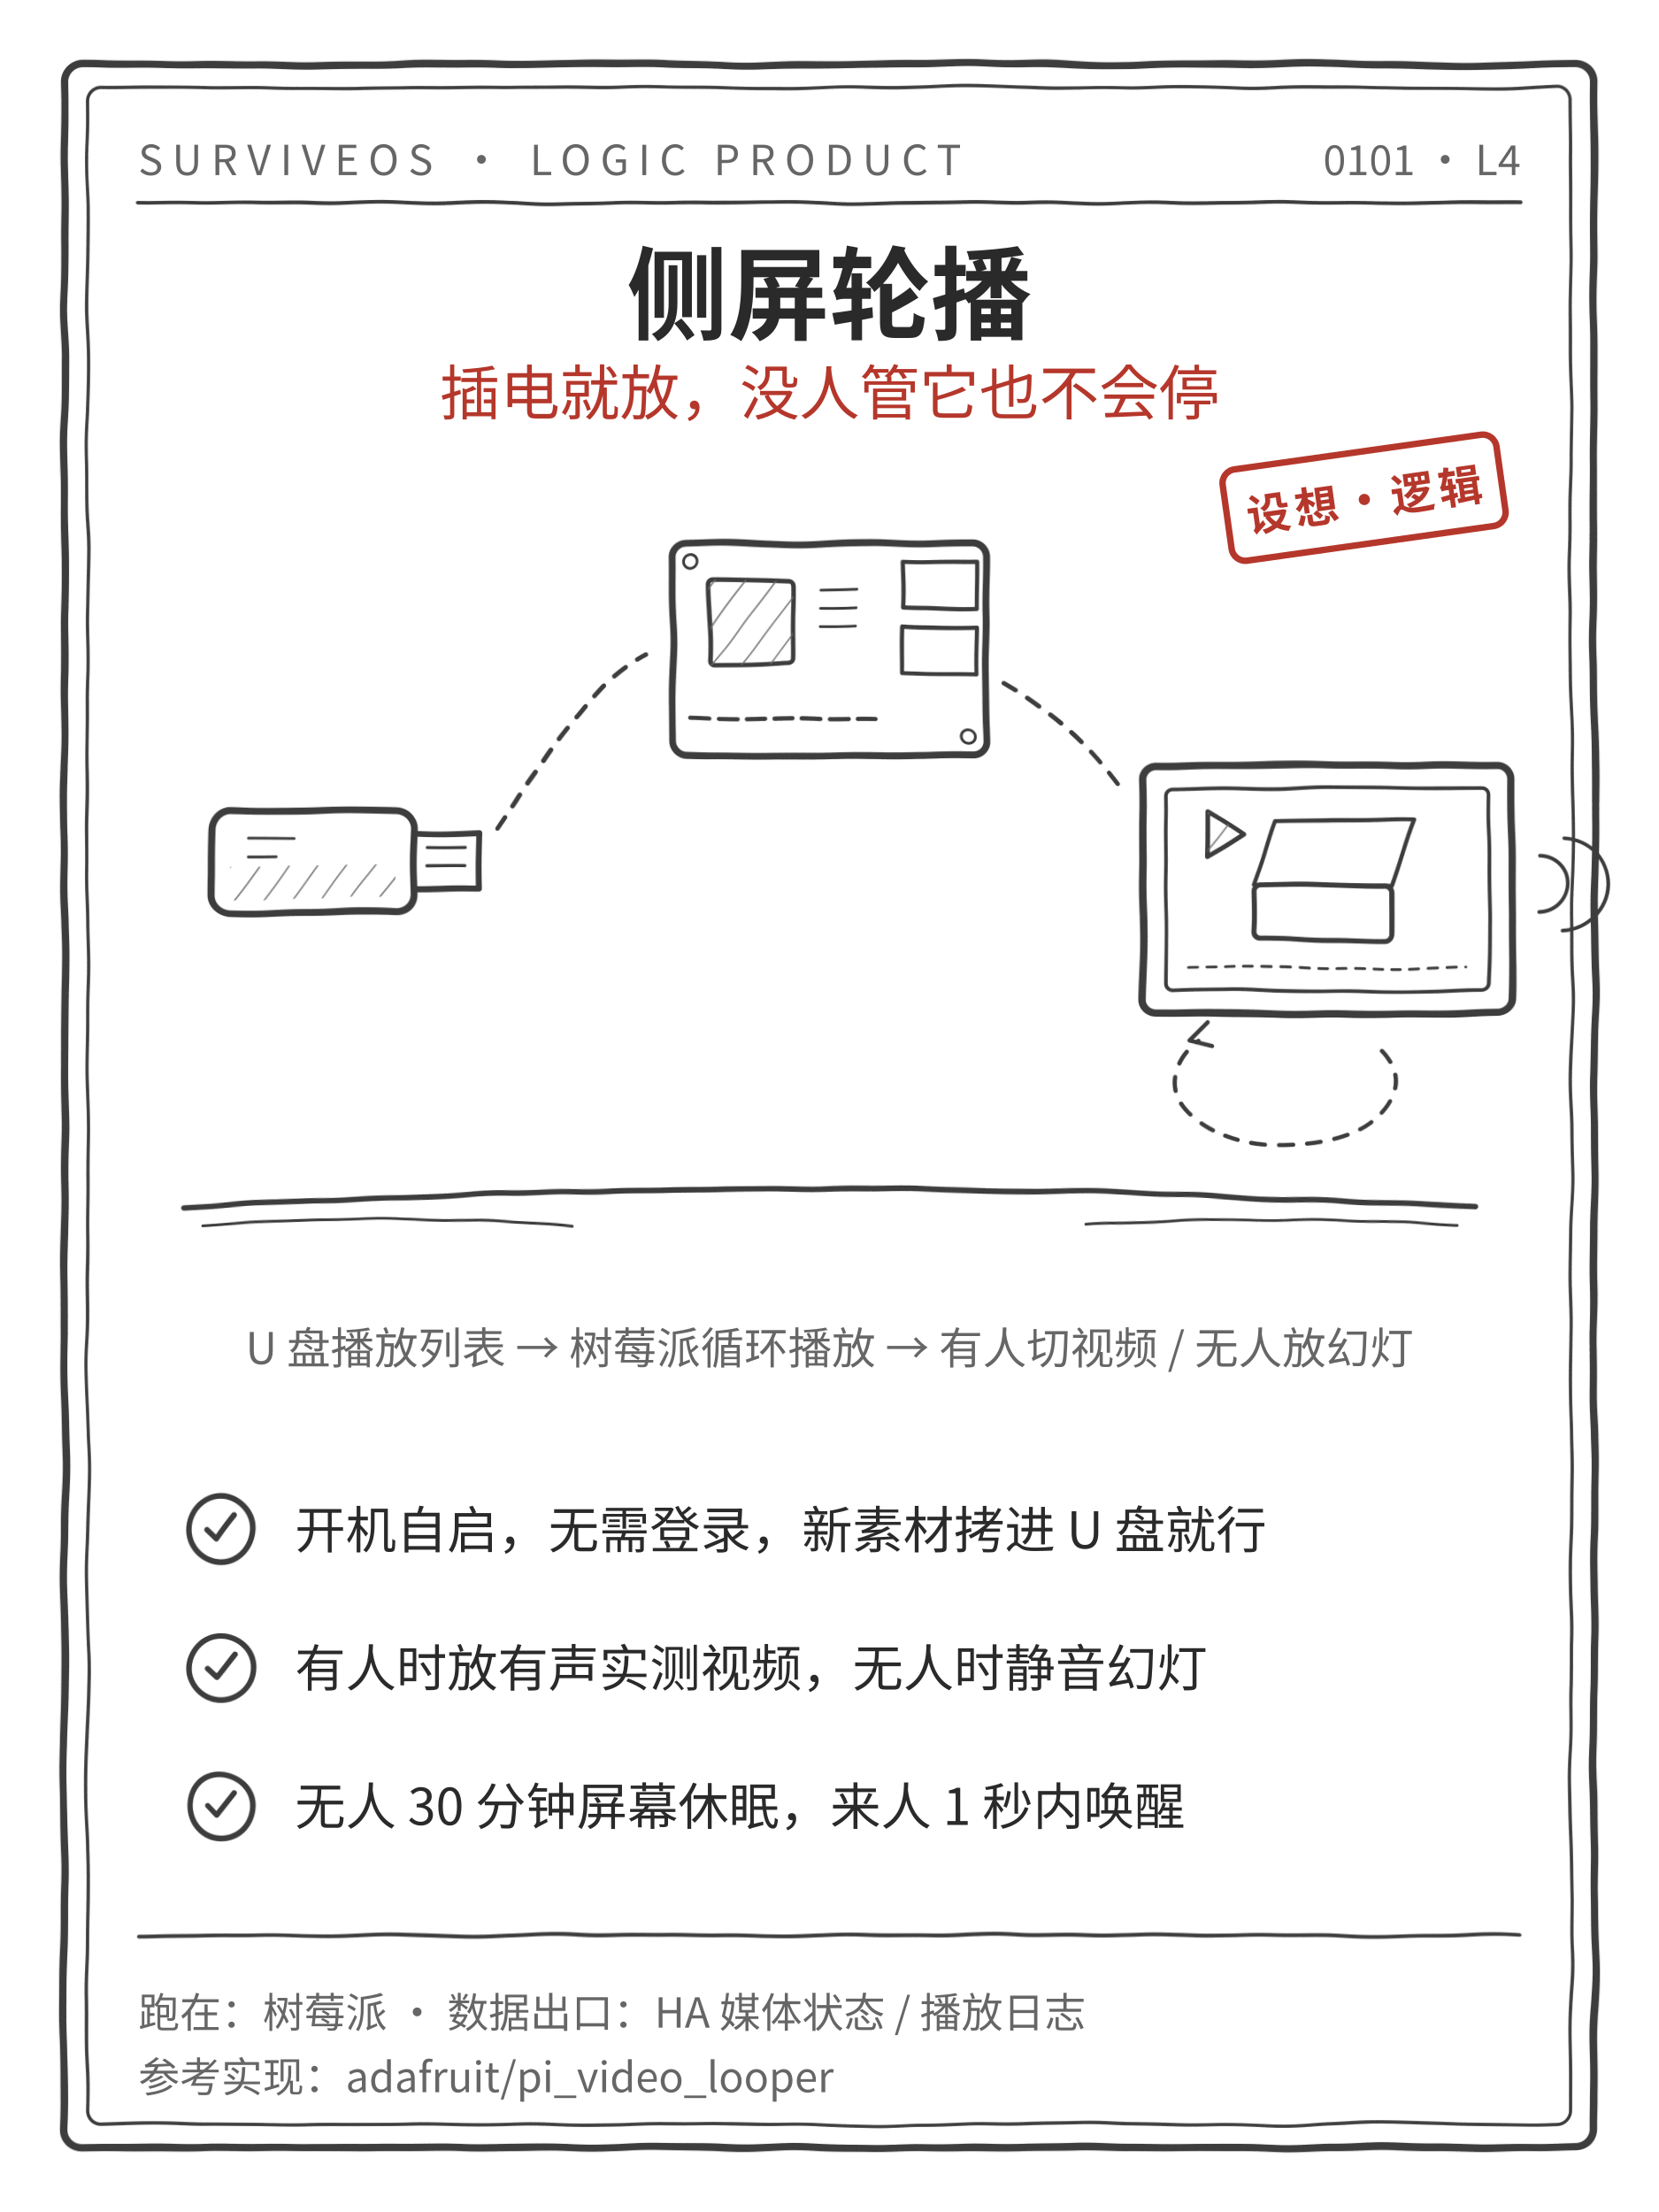
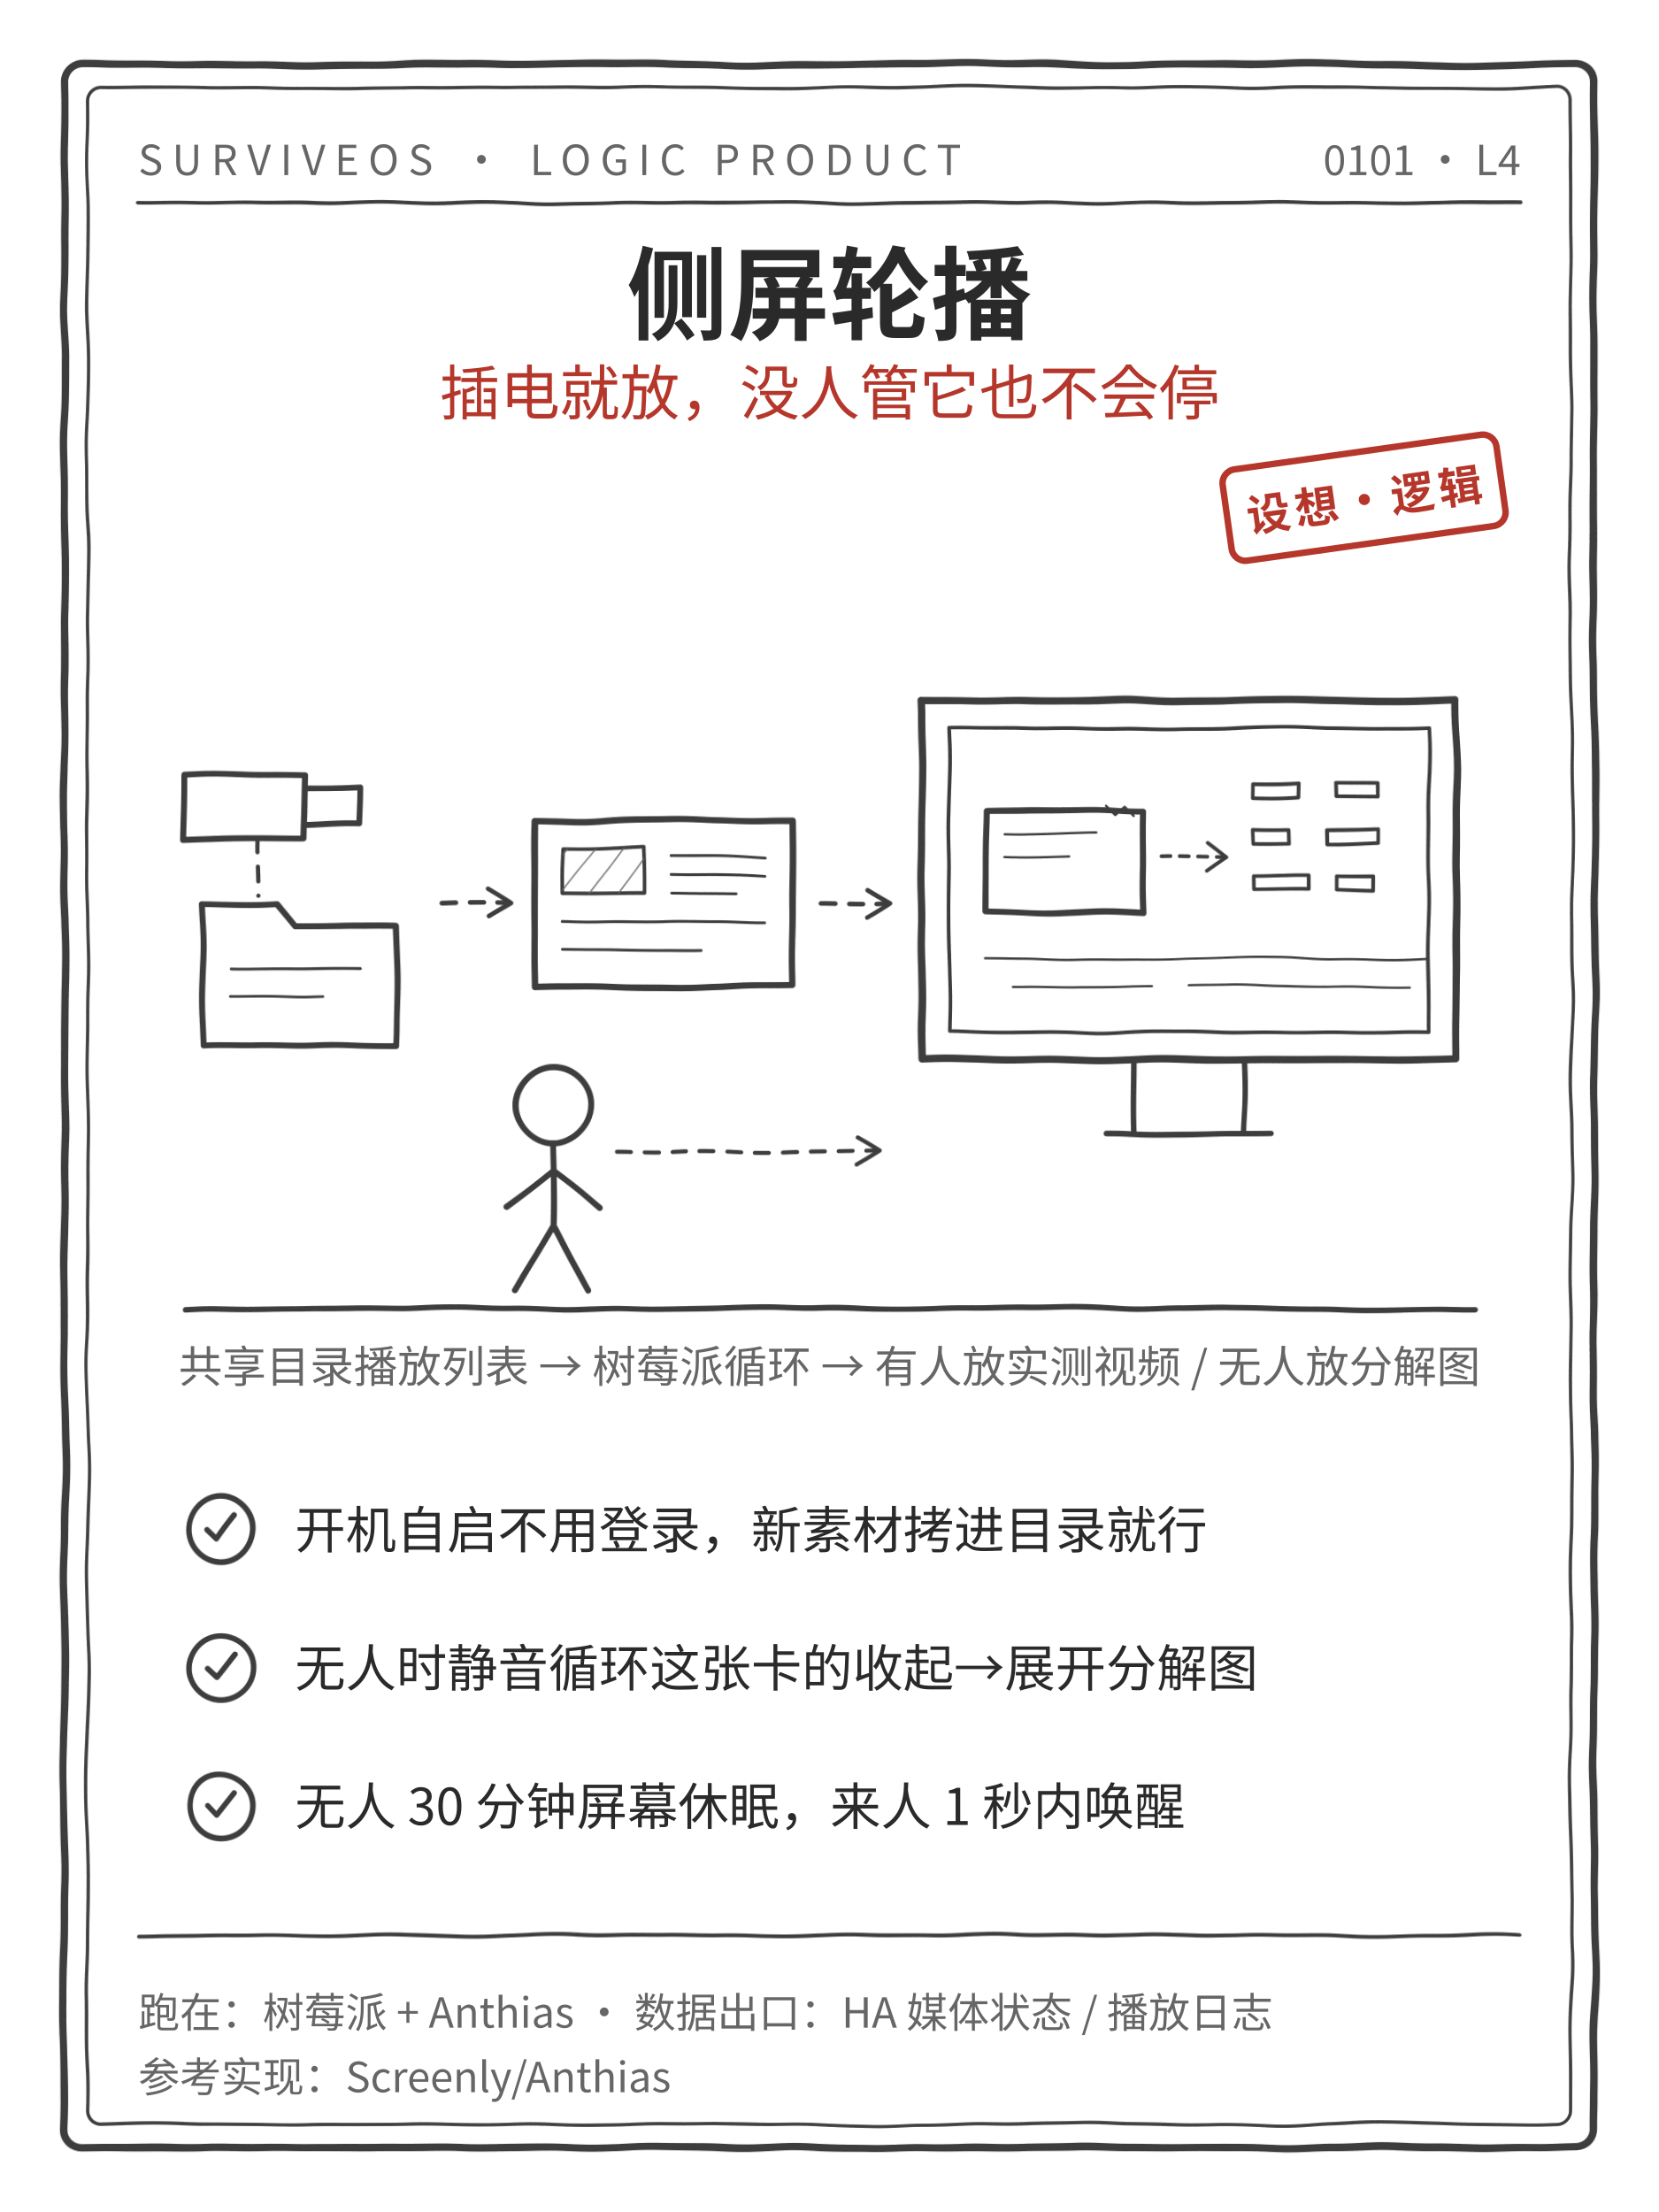
<svg xmlns="http://www.w3.org/2000/svg" viewBox="0 0 360 480" width="360" height="480" font-family="'Noto Sans SC','PingFang SC','Noto Sans CJK SC',sans-serif">
  <defs>
    <filter id="p0101-4p-pencil" x="-5%" y="-5%" width="110%" height="110%">
      <feTurbulence type="fractalNoise" baseFrequency="0.045" numOctaves="2" seed="10" result="n" />
      <feDisplacementMap in="SourceGraphic" in2="n" scale="1.4" xChannelSelector="R" yChannelSelector="G" />
    </filter>
    <pattern id="p0101-4p-shade" width="5" height="5" patternUnits="userSpaceOnUse" patternTransform="rotate(38)">
      <line x1="0" y1="0" x2="0" y2="5" stroke="#6b6b6b" stroke-width="0.7" stroke-opacity="0.8" />
    </pattern>
-     <pattern id="p0101-4p-dots" width="6" height="6" patternUnits="userSpaceOnUse">
-       <circle cx="3" cy="3" r="0.7" fill="#7a7a7a" />
-     </pattern>
  </defs>
  <g filter="url(#p0101-4p-pencil)" stroke="#3d3d3d" fill="none" stroke-linecap="round" stroke-linejoin="round">
    <rect x="14" y="14" width="332" height="452" rx="4" stroke-width="1.6" />
    <rect x="19" y="19" width="322" height="442" rx="3" stroke-width="0.7" />
    <path d="M30 44 H330" stroke-width="0.8" />
-     <rect x="46" y="176" width="44" height="22" rx="4" stroke-width="1.5" />
-     <rect x="90" y="181" width="14" height="12" stroke-width="1.3" />
-     <path d="M93 184 h8 M93 188 h8" stroke-width="0.7" />
-     <rect x="50" y="188" width="36" height="7" fill="url(#p0101-4p-shade)" stroke="none" />
-     <path d="M54 182 h10 M54 186 h6" stroke-width="0.6" />
-     <rect x="146" y="118" width="68" height="46" rx="3" stroke-width="1.5" />
-     <rect x="154" y="126" width="18" height="18" rx="1" stroke-width="1" />
-     <rect x="154" y="126" width="18" height="18" fill="url(#p0101-4p-shade)" stroke="none" />
-     <rect x="196" y="122" width="16" height="10" stroke-width="0.9" />
-     <rect x="196" y="136" width="16" height="10" stroke-width="0.9" />
-     <path d="M150 156 h4 M156 156 h4 M162 156 h4 M168 156 h4 M174 156 h4 M180 156 h4 M186 156 h4" stroke-width="0.9" />
-     <path d="M178 128 h8 M178 132 h8 M178 136 h8" stroke-width="0.6" />
-     <circle cx="150" cy="122" r="1.5" stroke-width="0.6" />
-     <circle cx="210" cy="160" r="1.5" stroke-width="0.6" />
-     <rect x="248" y="166" width="80" height="54" rx="3" stroke-width="1.6" />
-     <rect x="253" y="171" width="70" height="44" rx="1.5" stroke-width="0.8" />
-     <rect x="272" y="192" width="30" height="12" rx="1.5" stroke-width="1.1" />
-     <path d="M272 192 L302 192 L307 178 L277 178 Z" stroke-width="0.9" />
-     <path d="M262 176 l0 10 l8 -5 Z" stroke-width="1" />
-     <path d="M262 176 l0 10 l8 -5 Z" fill="url(#p0101-4p-shade)" stroke="none" />
-     <path d="M258 210 h60" stroke-width="0.6" stroke-dasharray="2 2" />
-     <path d="M334 186 a6 6 0 0 1 0 12 M339 182 a10 10 0 0 1 0 20" stroke-width="0.8" />
-     <path d="M108 180 Q126 150 140 142" stroke-width="1" stroke-dasharray="3 3" />
-     <path d="M218 148 Q236 160 244 172" stroke-width="1" stroke-dasharray="3 3" />
-     <path d="M300 228 a24 14 0 1 1 -40 -2" stroke-width="0.9" stroke-dasharray="3 3" />
-     <path d="M258 226 l4 -4 M258 226 l5 1" stroke-width="0.9" />
-     <path d="M40 262 Q180 254 320 262" stroke-width="1.2" />
-     <path d="M44 266 q40 -3 80 0 M236 266 q40 -3 80 0" stroke-width="0.6" />
+     <path d="M40 168 h26 v14 h-26 Z M66 171 h12 v8 h-12 Z" stroke-width="1.3" />
+     <path d="M44 196 h16 l4 5 h22 v26 h-42 Z" stroke-width="1.3" />
+     <path d="M50 210 h28 M50 216 h20" stroke-width="0.6" />
+     <path d="M56 182 v12" stroke-width="0.9" stroke-dasharray="3 3" />
+     <path d="M116 178 h56 v36 h-56 Z" stroke-width="1.4" />
+     <path d="M122 184 h18 v10 h-18 Z" stroke-width="0.8" />
+     <path d="M122 184 h18 v10 h-18 Z" fill="url(#p0101-4p-shade)" stroke="none" />
+     <path d="M146 186 h20 M146 190 h20 M146 194 h14 M122 200 h44 M122 206 h30" stroke-width="0.6" />
+     <path d="M96 196 h14" stroke-width="1" stroke-dasharray="3 3" />
+     <path d="M106 193 l5 3 l-5 3" stroke-width="1" />
+     <path d="M178 196 h14" stroke-width="1" stroke-dasharray="3 3" />
+     <path d="M188 193 l5 3 l-5 3" stroke-width="1" />
+     <path d="M200 152 h116 v78 h-116 Z" stroke-width="1.6" />
+     <path d="M206 158 h104 v66 h-104 Z" stroke-width="0.8" />
+     <path d="M214 176 h34 v22 h-34 Z" stroke-width="1.3" />
+     <path d="M218 181 h20 M218 186 h14 M240 175 l2 2 l2 -2 l2 2" stroke-width="0.5" />
+     <path d="M252 186 h14" stroke-width="0.8" stroke-dasharray="2 2" />
+     <path d="M262 183 l4 3 l-4 3" stroke-width="0.8" />
+     <path d="M272 170 h10 v3 h-10 Z M290 170 h9 v3 h-9 Z M272 180 h8 v3 h-8 Z M288 180 h11 v3 h-11 Z M272 190 h12 v3 h-12 Z M290 190 h8 v3 h-8 Z" stroke-width="0.8" />
+     <path d="M214 208 h96" stroke-width="0.5" />
+     <path d="M220 214 h30 M258 214 h48" stroke-width="0.5" />
+     <path d="M246 230 h24 v16 h-24 Z M240 246 h36" stroke-width="1.2" />
+     <circle cx="120" cy="240" r="8" stroke-width="1.3" />
+     <path d="M120 248 v18 M120 254 l-10 8 M120 254 l10 8 M120 266 l-8 14 M120 266 l8 14" stroke-width="1.3" />
+     <path d="M134 250 h56" stroke-width="0.9" stroke-dasharray="3 3" />
+     <path d="M186 247 l5 3 l-5 3" stroke-width="0.9" />
+     <path d="M40 284 H320" stroke-width="1.2" />
    <circle cx="48" cy="332" r="7" stroke-width="1.2" />
    <path d="M45 332 l2 2 l4 -5" stroke-width="1.2" />
    <circle cx="48" cy="362" r="7" stroke-width="1.2" />
    <path d="M45 362 l2 2 l4 -5" stroke-width="1.2" />
    <circle cx="48" cy="392" r="7" stroke-width="1.2" />
    <path d="M45 392 l2 2 l4 -5" stroke-width="1.2" />
    <path d="M30 420 H330" stroke-width="0.8" />
  </g>
  <text x="30" y="38" font-size="9" fill="#666" letter-spacing="2">SURVIVEOS · LOGIC PRODUCT</text>
  <text x="330" y="38" font-size="9" fill="#666" text-anchor="end">0101 · L4</text>
  <text x="180" y="72" text-anchor="middle" font-family="'Noto Serif SC','Songti SC',serif" font-weight="900" font-size="22" fill="#2a2a2a">侧屏轮播</text>
  <text x="180" y="90" text-anchor="middle" font-family="'Long Cang','Kaiti SC',cursive" font-size="13" fill="#b5372b">插电就放，没人管它也不会停</text>
-   <text x="180" y="296" text-anchor="middle" font-size="9.5" fill="#666">U 盘播放列表 → 树莓派循环播放 → 有人切视频 / 无人放幻灯</text>
+   <text x="180" y="300" text-anchor="middle" font-size="9.5" fill="#666">共享目录播放列表 → 树莓派循环 → 有人放实测视频 / 无人放分解图</text>
  <g font-size="11" fill="#2a2a2a">
-     <text x="64" y="336">开机自启，无需登录，新素材拷进 U 盘就行</text>
-     <text x="64" y="366">有人时放有声实测视频，无人时静音幻灯</text>
+     <text x="64" y="336">开机自启不用登录，新素材拷进目录就行</text>
+     <text x="64" y="366">无人时静音循环这张卡的收起→展开分解图</text>
    <text x="64" y="396">无人 30 分钟屏幕休眠，来人 1 秒内唤醒</text>
  </g>
-   <text x="30" y="440" font-size="9" fill="#666">跑在：树莓派 · 数据出口：HA 媒体状态 / 播放日志</text>
-   <text x="30" y="454" font-size="9" fill="#666">参考实现：adafruit/pi_video_looper</text>
+   <text x="30" y="440" font-size="9" fill="#666">跑在：树莓派 + Anthias · 数据出口：HA 媒体状态 / 播放日志</text>
+   <text x="30" y="454" font-size="9" fill="#666">参考实现：Screenly/Anthias</text>
  <g transform="rotate(-8 296 108)">
    <rect x="266" y="98" width="60" height="20" rx="3" fill="none" stroke="#b5372b" stroke-width="1.4" />
    <text x="296" y="112" text-anchor="middle" font-size="9.5" fill="#b5372b" font-weight="700" letter-spacing="1">设想·逻辑</text>
  </g>
</svg>
